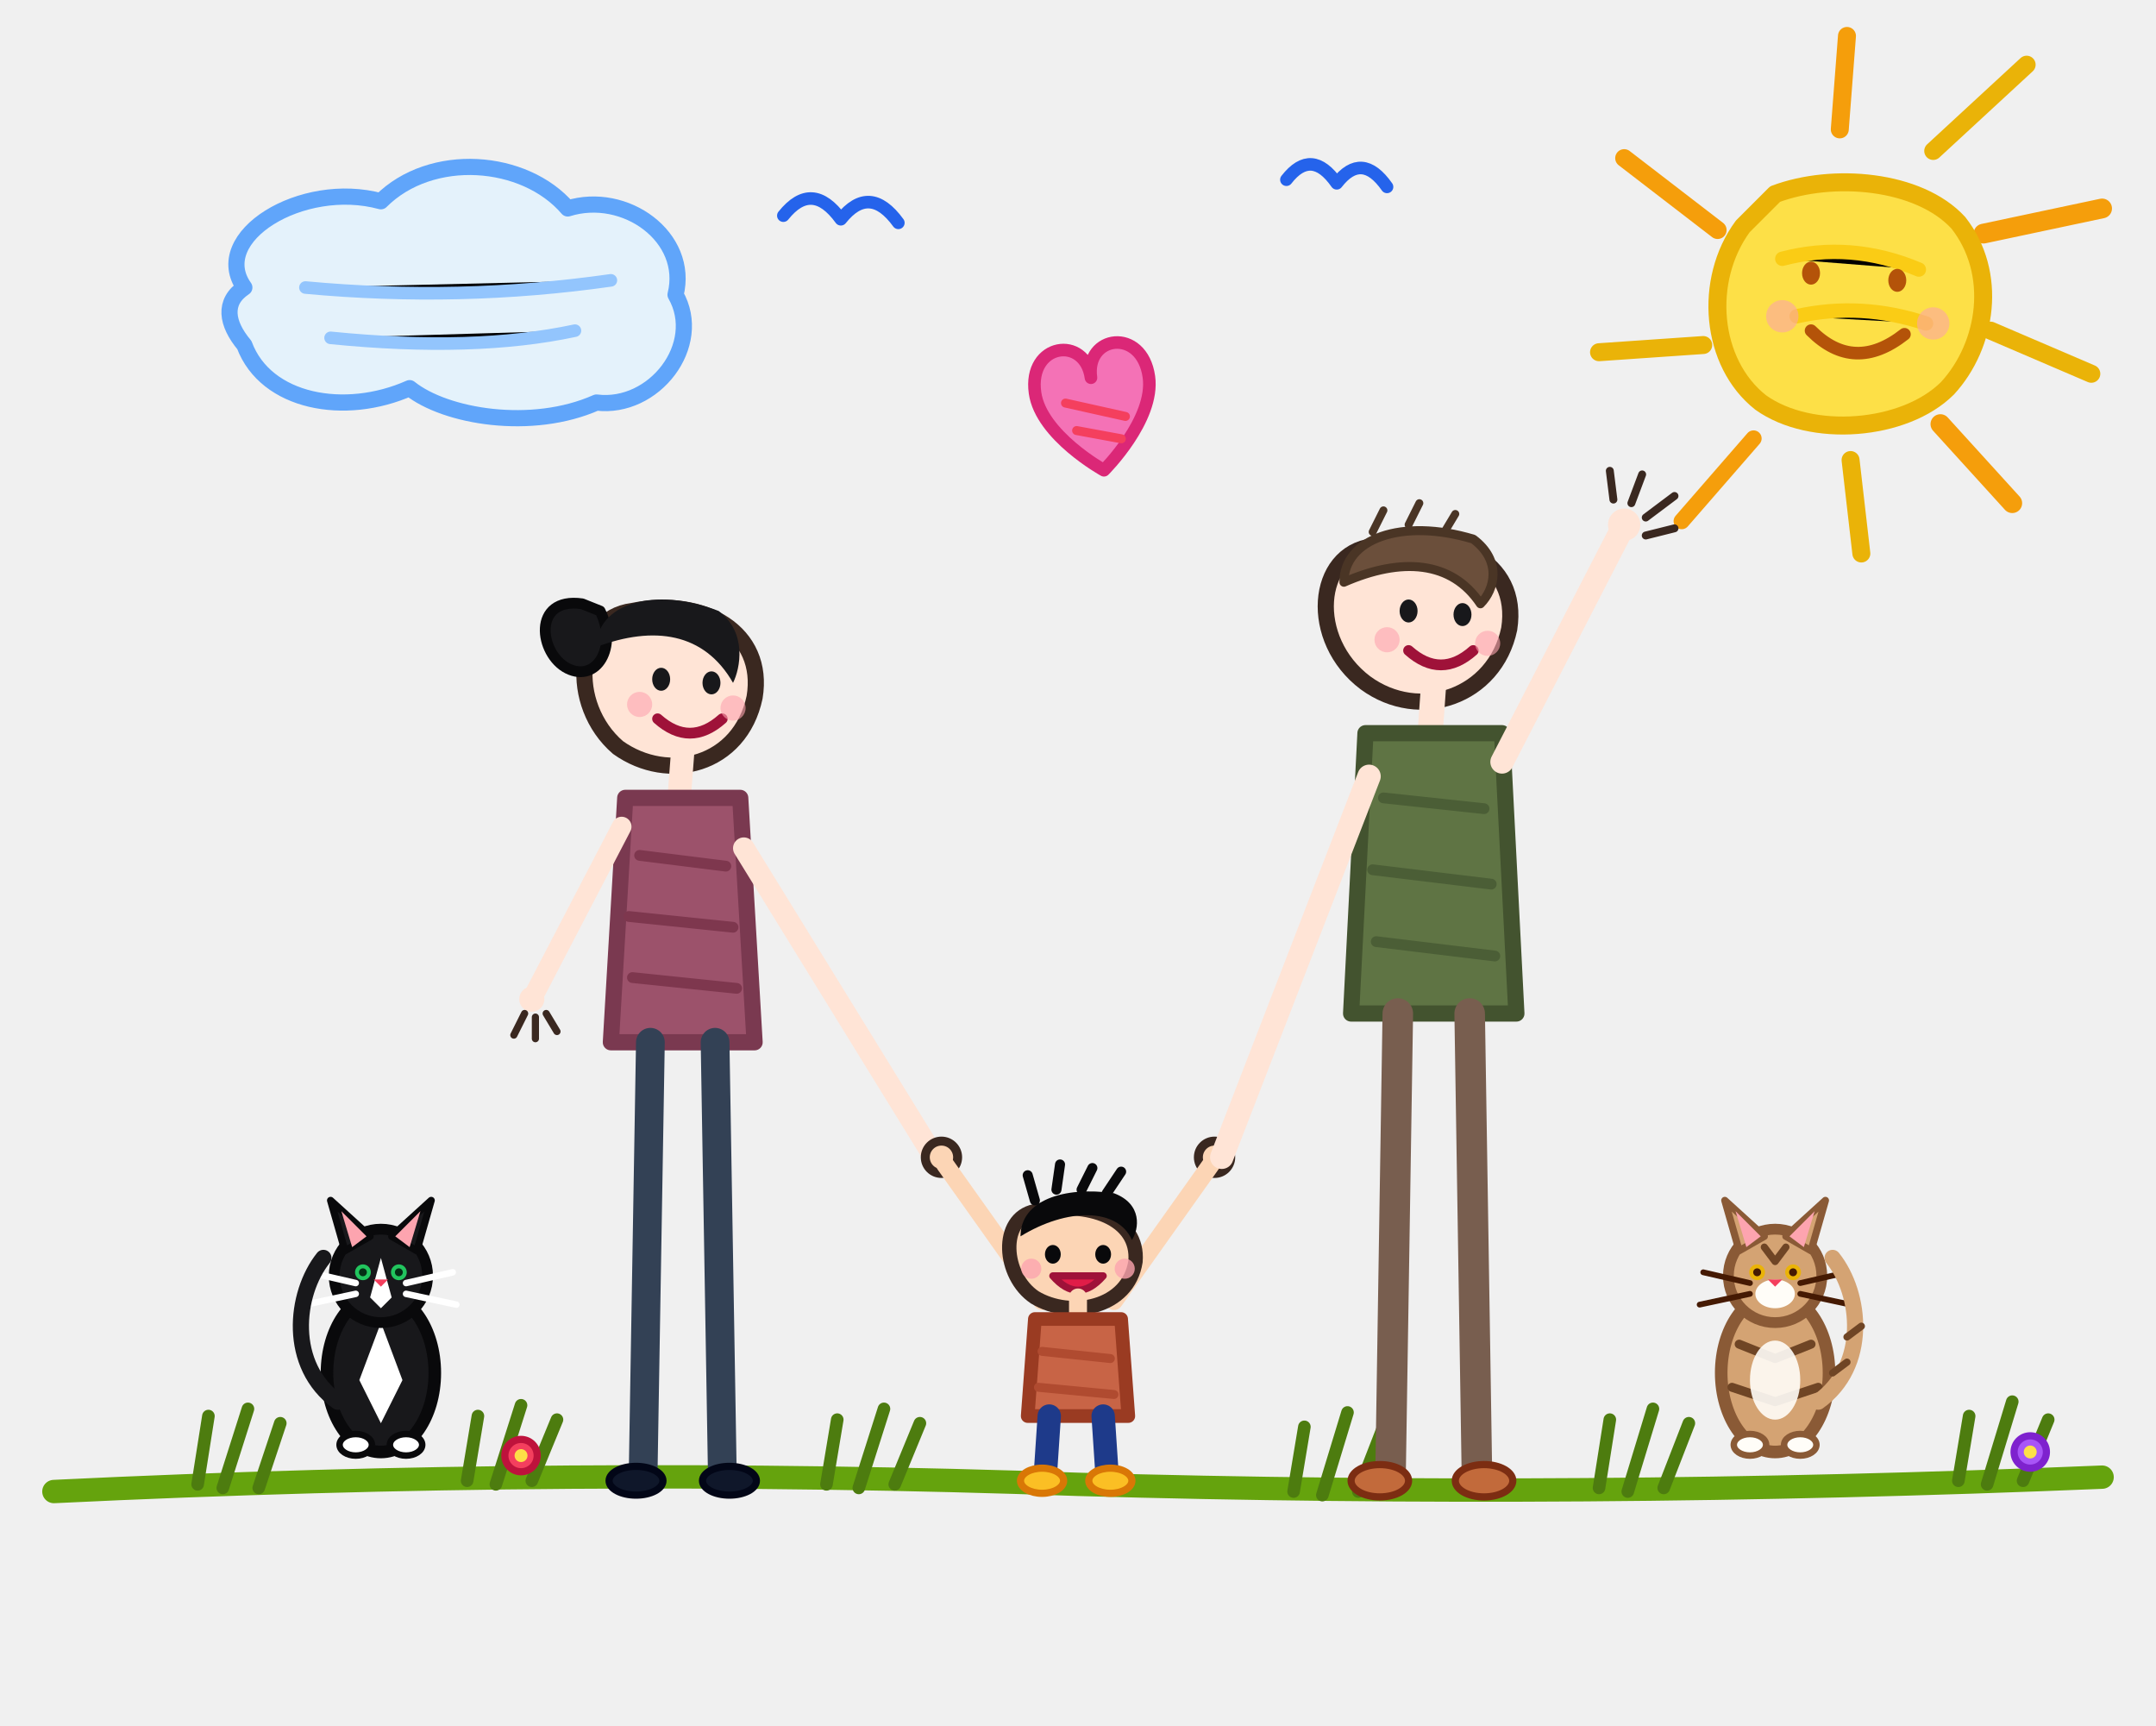
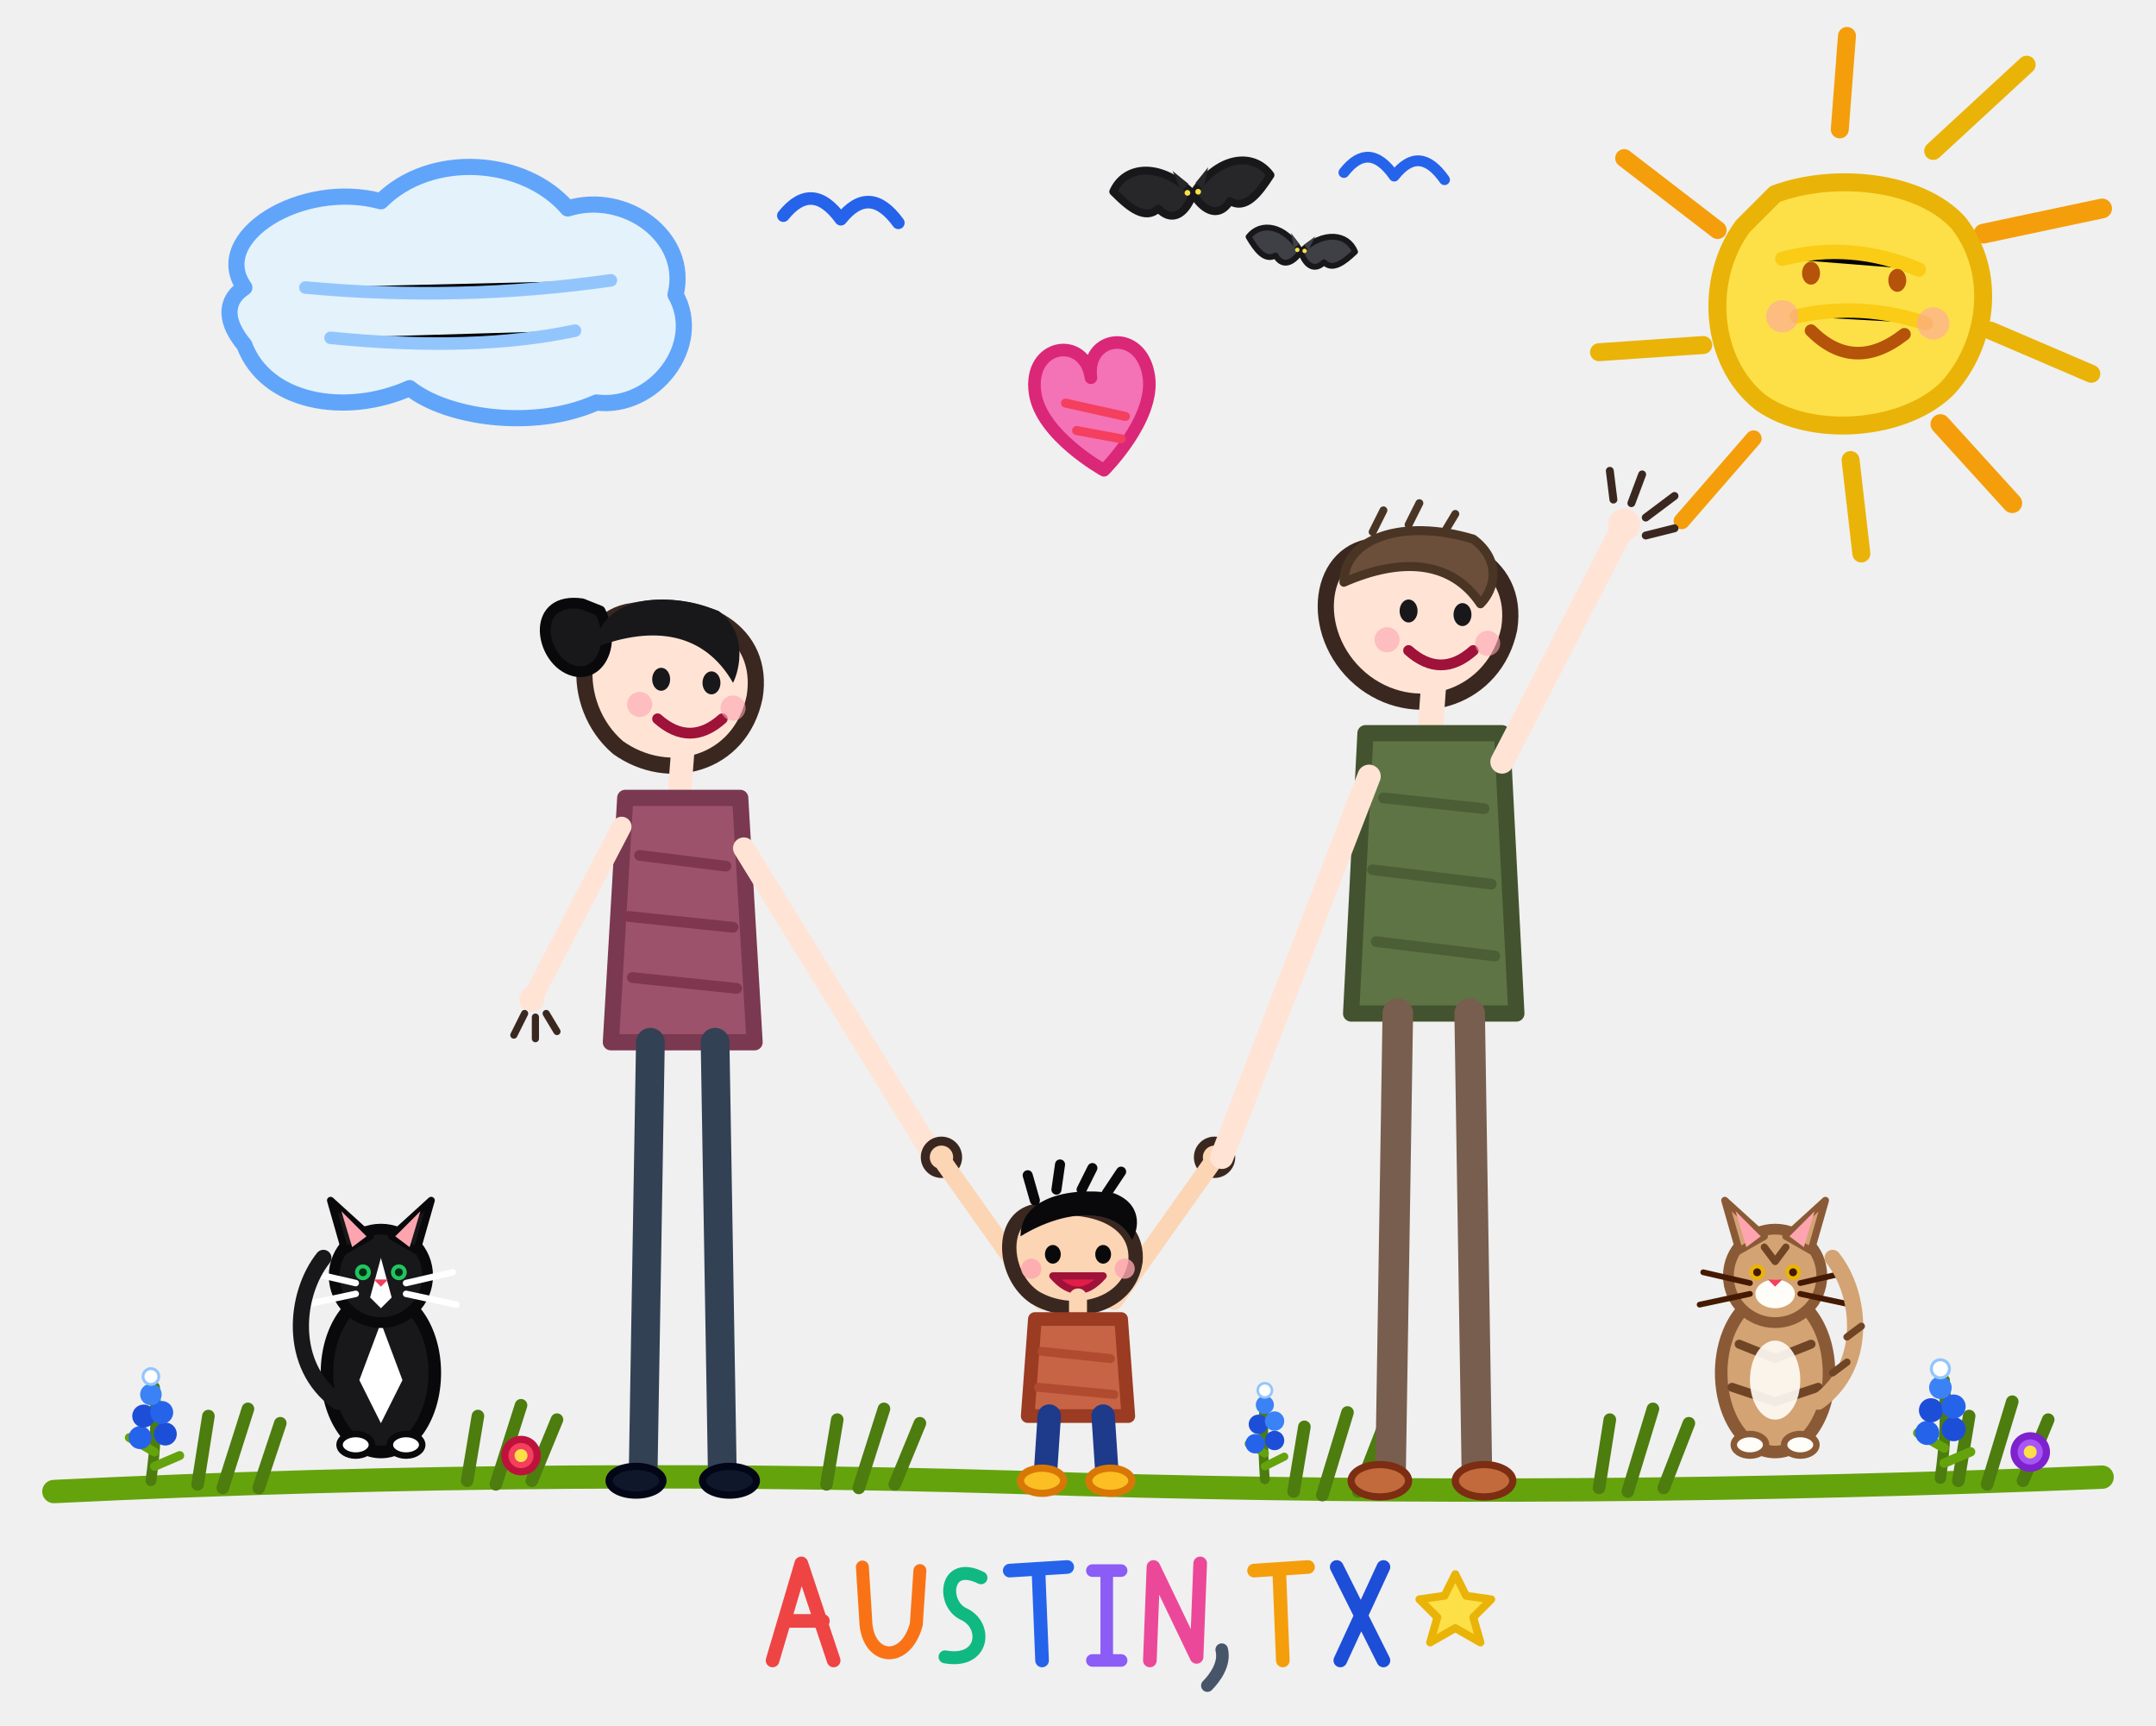
<svg xmlns="http://www.w3.org/2000/svg" viewBox="0 0 600 480" width="100%" height="100%">
  <g id="crayon-drawing" stroke-linecap="round" stroke-linejoin="round">
    <g id="sun">
      <path d="M 512,36 L 514,10" stroke="#F59E0B" stroke-width="5" />
      <path d="M 538,42 L 564,18" stroke="#EAB308" stroke-width="5" />
      <path d="M 552,65 L 585,58" stroke="#F59E0B" stroke-width="5.5" />
      <path d="M 554,92 L 582,104" stroke="#EAB308" stroke-width="5" />
      <path d="M 540,118 L 560,140" stroke="#F59E0B" stroke-width="5.5" />
      <path d="M 515,128 L 518,154" stroke="#EAB308" stroke-width="5" />
      <path d="M 488,122 L 468,145" stroke="#F59E0B" stroke-width="4.5" />
      <path d="M 474,96 L 445,98" stroke="#EAB308" stroke-width="5" />
      <path d="M 478,64 L 452,44" stroke="#F59E0B" stroke-width="5" />
      <path d="M 494,54 C 510,48 534,50 545,62 C 556,76 553,96 542,108 C 530,120 504,122 490,112 C 476,101 474,78 485,63 Z" fill="#FDE047" stroke="#EAB308" stroke-width="5" />
      <path d="M 496,72 Q 515,67 534,75 M 500,88 Q 518,84 536,90" stroke="#FACC15" stroke-width="4" />
      <ellipse cx="504" cy="76" rx="2.5" ry="3.2" fill="#B45309" />
      <ellipse cx="528" cy="78" rx="2.5" ry="3.2" fill="#B45309" />
      <path d="M 504,92 Q 516,104 530,93" stroke="#B45309" stroke-width="3.5" fill="none" />
      <circle cx="496" cy="88" r="4.5" fill="#FCA5A5" opacity="0.6" />
      <circle cx="538" cy="90" r="4.5" fill="#FCA5A5" opacity="0.6" />
    </g>
    <g id="cloud">
      <path d="M 68,80 C 58,66 84,50 106,56 C 120,42 146,44 158,58 C 174,53 192,66 188,82 C 196,96 182,114 166,112 C 148,120 124,116 114,108 C 96,116 74,112 68,96 C 63,90 62,84 68,80 Z" fill="rgba(224, 242, 254, 0.75)" stroke="#60A5FA" stroke-width="4.5" />
      <path d="M 85,80 Q 128,84 170,78 M 92,94 Q 132,98 160,92" stroke="#93C5FD" stroke-width="3.5" />
    </g>
-     <g id="birds" stroke="#2563EB" stroke-width="3.5" fill="none">
-       <path d="M 218,60 Q 226,50 234,61 Q 242,51 250,62" />
-       <path d="M 358,50 Q 365,41 372,51 Q 379,42 386,52" />
+     <g id="bats-and-birds" stroke-linecap="round" stroke-linejoin="round">
+       <path d="M 218,60 Q 226,50 234,61 Q 242,51 250,62" stroke="#2563EB" stroke-width="3.5" fill="none" />
+       <path d="M 374,48 Q 381,39 388,49 Q 395,40 402,50" stroke="#2563EB" stroke-width="3" fill="none" />
+       <g id="bat-1" transform="translate(332, 54) rotate(-6)">
+         <path d="M 0,0 C -8,-10 -18,-10 -22,-3 C -18,2 -14,6 -10,3 C -7,7 -3,6 0,0 C 3,6 7,7 10,3 C 14,6 18,2 22,-3 C 18,-10 8,-10 0,0 Z" fill="#27272A" stroke="#18181B" stroke-width="2.2" />
+         <polygon points="-3,-1 -5,-7 -1,-3" fill="#27272A" />
+         <polygon points="3,-1 5,-7 1,-3" fill="#27272A" />
+         <circle cx="-1.5" cy="-0.5" r="0.8" fill="#FDE047" />
+         <circle cx="1.5" cy="-0.5" r="0.8" fill="#FDE047" />
+       </g>
+       <g id="bat-2" transform="translate(362, 70) rotate(8) scale(0.68)">
+         <path d="M 0,0 C -8,-10 -18,-10 -22,-3 C -18,2 -14,6 -10,3 C -7,7 -3,6 0,0 C 3,6 7,7 10,3 C 14,6 18,2 22,-3 C 18,-10 8,-10 0,0 Z" fill="#3F3F46" stroke="#18181B" stroke-width="2.4" />
+         <polygon points="-3,-1 -5,-7 -1,-3" fill="#3F3F46" />
+         <polygon points="3,-1 5,-7 1,-3" fill="#3F3F46" />
+         <circle cx="-1.5" cy="-0.5" r="0.9" fill="#FDE047" />
+         <circle cx="1.5" cy="-0.5" r="0.9" fill="#FDE047" />
+       </g>
    </g>
    <g id="heart" transform="translate(305, 115) rotate(-8)">
      <path d="M 0,-10 C 0,-22 -16,-22 -16,-8 C -16,4 0,16 0,16 C 0,16 16,4 16,-8 C 16,-22 0,-22 0,-10 Z" fill="#F472B6" stroke="#DB2777" stroke-width="3.5" />
      <path d="M -8,-4 L 8,2 M -6,4 L 6,8" stroke="#F43F5E" stroke-width="2.5" />
    </g>
    <g id="ground">
      <path d="M 15,415 Q 160,408 300,413 Q 440,417 585,411" stroke="#65A30D" stroke-width="6.5" fill="none" />
      <path d="M 55,413 L 58,394 M 62,414 L 69,392 M 72,414 L 78,396" stroke="#4D7C0F" stroke-width="3.5" />
      <path d="M 130,412 L 133,394 M 138,413 L 145,391 M 148,412 L 155,395" stroke="#4D7C0F" stroke-width="3.5" />
      <path d="M 230,413 L 233,395 M 239,414 L 246,392 M 249,413 L 256,396" stroke="#4D7C0F" stroke-width="3.5" />
      <path d="M 360,415 L 363,397 M 368,416 L 375,393 M 378,415 L 385,397" stroke="#4D7C0F" stroke-width="3.5" />
      <path d="M 445,414 L 448,395 M 453,415 L 460,392 M 463,414 L 470,396" stroke="#4D7C0F" stroke-width="3.5" />
      <path d="M 545,412 L 548,394 M 553,413 L 560,390 M 563,412 L 570,395" stroke="#4D7C0F" stroke-width="3.5" />
      <circle cx="145" cy="405" r="4.5" fill="#F43F5E" stroke="#BE123C" stroke-width="2" />
      <circle cx="145" cy="405" r="1.8" fill="#FDE047" />
      <circle cx="565" cy="404" r="4.5" fill="#A855F7" stroke="#7E22CE" stroke-width="2" />
      <circle cx="565" cy="404" r="1.8" fill="#FDE047" />
+       <g id="bluebonnet-1" transform="translate(42, 386)">
+         <path d="M 0,26 Q 2,12 1,0" stroke="#4D7C0F" stroke-width="3" fill="none" />
+         <path d="M 1,18 L -6,14 M 1,22 L 8,19" stroke="#65A30D" stroke-width="2.5" />
+         <circle cx="-3" cy="14" r="3.2" fill="#2563EB" />
+         <circle cx="4" cy="13" r="3.2" fill="#1D4ED8" />
+         <circle cx="-2" cy="8" r="3.2" fill="#1D4ED8" />
+         <circle cx="3" cy="7" r="3.2" fill="#2563EB" />
+         <circle cx="0" cy="2" r="3" fill="#3B82F6" />
+         <circle cx="0" cy="-3" r="2.2" fill="#FFFFFF" stroke="#93C5FD" stroke-width="0.8" />
+       </g>
+       <g id="bluebonnet-2" transform="translate(352, 390) scale(0.9)">
+         <path d="M 0,24 Q -1,10 0,0" stroke="#4D7C0F" stroke-width="3" fill="none" />
+         <path d="M 0,16 L -5,13 M 0,20 L 6,17" stroke="#65A30D" stroke-width="2.5" />
+         <circle cx="-3" cy="13" r="3" fill="#2563EB" />
+         <circle cx="3" cy="12" r="3" fill="#1D4ED8" />
+         <circle cx="-2" cy="7" r="3" fill="#1D4ED8" />
+         <circle cx="3" cy="6" r="3" fill="#3B82F6" />
+         <circle cx="0" cy="1" r="2.8" fill="#3B82F6" />
+         <circle cx="0" cy="-3.5" r="2.2" fill="#FFFFFF" stroke="#93C5FD" stroke-width="0.8" />
+       </g>
+       <g id="bluebonnet-3" transform="translate(540, 384) scale(1.05)">
+         <path d="M 0,26 Q 2,12 1,0" stroke="#4D7C0F" stroke-width="3" fill="none" />
+         <path d="M 1,18 L -6,14 M 1,22 L 8,19" stroke="#65A30D" stroke-width="2.5" />
+         <circle cx="-3.5" cy="14" r="3.2" fill="#2563EB" />
+         <circle cx="3.5" cy="13" r="3.2" fill="#1D4ED8" />
+         <circle cx="-2.5" cy="8" r="3.2" fill="#1D4ED8" />
+         <circle cx="3.5" cy="7" r="3.2" fill="#2563EB" />
+         <circle cx="0" cy="2" r="3" fill="#3B82F6" />
+         <circle cx="0" cy="-3" r="2.4" fill="#FFFFFF" stroke="#93C5FD" stroke-width="0.8" />
+       </g>
    </g>
    <g id="mom">
      <path d="M 176,170 C 160,172 158,196 172,208 C 186,218 206,213 210,194 C 213,176 196,166 176,170 Z" fill="#FFE4D6" stroke="#3A2820" stroke-width="4.5" />
      <path d="M 162,168 C 148,166 150,182 158,186 C 166,190 172,180 167,170 Z" fill="#18181B" stroke="#09090B" stroke-width="3" />
      <path d="M 166,180 C 166,168 182,163 200,170 C 208,176 206,186 204,190 C 196,176 182,174 166,180 Z" fill="#18181B" />
      <ellipse cx="184" cy="189" rx="2.5" ry="3.2" fill="#18181B" />
      <ellipse cx="198" cy="190" rx="2.5" ry="3.2" fill="#18181B" />
      <path d="M 183,200 Q 192,208 201,200" stroke="#9F1239" stroke-width="3" fill="none" />
      <circle cx="178" cy="196" r="3.5" fill="#FDA4AF" opacity="0.6" />
      <circle cx="204" cy="197" r="3.5" fill="#FDA4AF" opacity="0.6" />
      <path d="M 190,209 L 189,222" stroke="#FFE4D6" stroke-width="6.5" />
      <path d="M 174,222 L 206,222 L 210,290 L 170,290 Z" fill="#9C526B" stroke="#7A3950" stroke-width="4.5" />
      <path d="M 178,238 L 202,241 M 175,255 L 204,258 M 176,272 L 205,275" stroke="#7E374E" stroke-width="3" />
      <path d="M 173,230 L 148,278" stroke="#FFE4D6" stroke-width="5.5" />
      <circle cx="148" cy="278" r="3.5" fill="#FFE4D6" />
      <path d="M 146,282 L 143,288 M 149,283 L 149,289 M 152,282 L 155,287" stroke="#3A2820" stroke-width="2" />
      <path d="M 207,236 L 260,322" stroke="#FFE4D6" stroke-width="6" />
      <path d="M 181,290 L 179,409" stroke="#334155" stroke-width="8" />
      <path d="M 199,290 L 201,409" stroke="#334155" stroke-width="8" />
      <ellipse cx="177" cy="412" rx="7.5" ry="4" fill="#0F172A" stroke="#020617" stroke-width="2" />
      <ellipse cx="203" cy="412" rx="7.5" ry="4" fill="#0F172A" stroke="#020617" stroke-width="2" />
    </g>
    <g id="toddler-son">
      <circle cx="262" cy="322" r="4.5" fill="#FCD5B5" stroke="#3A2820" stroke-width="2.5" />
      <circle cx="338" cy="322" r="4.5" fill="#FCD5B5" stroke="#3A2820" stroke-width="2.5" />
      <path d="M 290,362 L 263,324" stroke="#FCD5B5" stroke-width="5" />
      <path d="M 310,362 L 337,324" stroke="#FCD5B5" stroke-width="5" />
      <path d="M 288,337 C 278,339 279,355 288,361 C 298,367 314,364 316,351 C 317,339 303,334 288,337 Z" fill="#FCD5B5" stroke="#3A2820" stroke-width="4" />
      <path d="M 284,344 C 284,334 296,330 310,332 C 318,335 317,342 315,345 C 311,336 297,336 284,344 Z" fill="#09090B" />
      <path d="M 288,334 L 286,327 M 294,331 L 295,324 M 301,331 L 304,325 M 308,332 L 312,326" stroke="#09090B" stroke-width="2.8" />
      <ellipse cx="293" cy="349" rx="2.2" ry="2.6" fill="#09090B" />
      <ellipse cx="307" cy="349" rx="2.2" ry="2.6" fill="#09090B" />
      <path d="M 293,355 Q 300,363 307,355 Z" fill="#E11D48" stroke="#9F1239" stroke-width="2" />
      <circle cx="287" cy="353" r="2.8" fill="#FDA4AF" opacity="0.8" />
      <circle cx="313" cy="353" r="2.8" fill="#FDA4AF" opacity="0.8" />
      <path d="M 300,361 L 300,367" stroke="#FCD5B5" stroke-width="5" />
      <path d="M 288,367 L 312,367 L 314,394 L 286,394 Z" fill="#C86446" stroke="#9A3B22" stroke-width="3.8" />
      <path d="M 290,376 L 309,378 M 289,386 L 310,388" stroke="#B04B30" stroke-width="2.5" />
      <path d="M 292,394 L 291,409" stroke="#1E3A8A" stroke-width="6.5" />
      <path d="M 307,394 L 308,409" stroke="#1E3A8A" stroke-width="6.5" />
      <ellipse cx="290" cy="412" rx="6" ry="3.5" fill="#FBBF24" stroke="#D97706" stroke-width="2" />
      <ellipse cx="309" cy="412" rx="6" ry="3.5" fill="#FBBF24" stroke="#D97706" stroke-width="2" />
    </g>
    <g id="dad">
      <path d="M 382,152 C 366,154 364,178 380,190 C 395,201 416,194 420,175 C 423,156 404,147 382,152 Z" fill="#FFE4D6" stroke="#3A2820" stroke-width="4.5" />
      <path d="M 374,162 C 374,150 390,144 410,150 C 418,156 416,164 412,168 C 404,156 390,155 374,162 Z" fill="#6B4F3B" stroke="#4A3525" stroke-width="2.5" />
      <path d="M 382,148 L 385,142 M 392,146 L 395,140 M 402,148 L 405,143" stroke="#4A3525" stroke-width="2.2" />
      <ellipse cx="392" cy="170" rx="2.5" ry="3.2" fill="#18181B" />
      <ellipse cx="407" cy="171" rx="2.5" ry="3.2" fill="#18181B" />
      <path d="M 392,181 Q 401,189 410,181" stroke="#9F1239" stroke-width="3" fill="none" />
      <circle cx="386" cy="178" r="3.5" fill="#FDA4AF" opacity="0.6" />
      <circle cx="414" cy="179" r="3.5" fill="#FDA4AF" opacity="0.6" />
      <path d="M 399,190 L 398,204" stroke="#FFE4D6" stroke-width="7" />
      <path d="M 380,204 L 418,204 L 422,282 L 376,282 Z" fill="#5F7444" stroke="#43532F" stroke-width="4.5" />
      <path d="M 385,222 L 413,225 M 382,242 L 415,246 M 383,262 L 416,266" stroke="#4B5E36" stroke-width="3" />
      <path d="M 381,216 L 340,322" stroke="#FFE4D6" stroke-width="6.5" />
      <path d="M 418,212 L 452,146" stroke="#FFE4D6" stroke-width="6.5" />
      <circle cx="452" cy="146" r="4.5" fill="#FFE4D6" />
      <path d="M 449,139 L 448,131 M 454,140 L 457,132 M 458,144 L 466,138 M 458,149 L 466,147" stroke="#3A2820" stroke-width="2.2" />
      <path d="M 389,282 L 387,409" stroke="#785E4F" stroke-width="8.5" />
      <path d="M 409,282 L 411,409" stroke="#785E4F" stroke-width="8.5" />
      <ellipse cx="384" cy="412" rx="8" ry="4.5" fill="#C26A3B" stroke="#7C2D12" stroke-width="2" />
      <ellipse cx="413" cy="412" rx="8" ry="4.5" fill="#C26A3B" stroke="#7C2D12" stroke-width="2" />
    </g>
    <g id="pickles-cat">
      <ellipse cx="106" cy="382" rx="15" ry="22" fill="#18181B" stroke="#09090B" stroke-width="3.5" />
      <path d="M 106,368 L 100,384 L 106,396 L 112,384 Z" fill="#FFFFFF" />
      <circle cx="106" cy="355" r="13" fill="#18181B" stroke="#09090B" stroke-width="3" />
      <polygon points="106,350 103,361 106,364 109,361" fill="#FFFFFF" />
      <polygon points="96,348 92,334 103,344" fill="#18181B" stroke="#09090B" stroke-width="2" />
      <polygon points="98,347 95,337 102,344" fill="#FDA4AF" />
      <polygon points="116,348 120,334 109,344" fill="#18181B" stroke="#09090B" stroke-width="2" />
      <polygon points="114,347 117,337 110,344" fill="#FDA4AF" />
      <circle cx="101" cy="354" r="2.2" fill="#22C55E" />
      <circle cx="101" cy="354" r="1.1" fill="#052E16" />
      <circle cx="111" cy="354" r="2.2" fill="#22C55E" />
      <circle cx="111" cy="354" r="1.1" fill="#052E16" />
      <polygon points="106,358 104,356 108,356" fill="#F43F5E" />
      <line x1="99" y1="357" x2="86" y2="354" stroke="#FFFFFF" stroke-width="1.8" />
      <line x1="99" y1="360" x2="85" y2="363" stroke="#FFFFFF" stroke-width="1.8" />
      <line x1="113" y1="357" x2="126" y2="354" stroke="#FFFFFF" stroke-width="1.8" />
      <line x1="113" y1="360" x2="127" y2="363" stroke="#FFFFFF" stroke-width="1.8" />
      <ellipse cx="99" cy="402" rx="4.5" ry="3" fill="#FFFFFF" stroke="#09090B" stroke-width="1.8" />
      <ellipse cx="113" cy="402" rx="4.5" ry="3" fill="#FFFFFF" stroke="#09090B" stroke-width="1.8" />
      <path d="M 94,390 C 80,380 82,360 90,350" stroke="#18181B" stroke-width="4.5" fill="none" />
    </g>
    <g id="pesto-cat">
      <ellipse cx="494" cy="382" rx="15" ry="22" fill="#D4A373" stroke="#8A5A36" stroke-width="3.5" />
      <path d="M 484,374 L 494,378 L 504,374 M 482,386 L 494,390 L 506,386" stroke="#6F4525" stroke-width="2.5" fill="none" />
      <ellipse cx="494" cy="384" rx="7" ry="11" fill="#FFFDF8" opacity="0.9" />
      <circle cx="494" cy="355" r="13" fill="#D4A373" stroke="#8A5A36" stroke-width="3" />
      <ellipse cx="494" cy="360" rx="5.5" ry="4" fill="#FFFDF8" />
      <path d="M 491,347 L 494,351 L 497,347" stroke="#6F4525" stroke-width="2" fill="none" />
      <polygon points="484,348 480,334 491,344" fill="#D4A373" stroke="#8A5A36" stroke-width="2" />
      <polygon points="486,347 483,337 490,344" fill="#FDA4AF" />
      <polygon points="504,348 508,334 497,344" fill="#D4A373" stroke="#8A5A36" stroke-width="2" />
      <polygon points="502,347 505,337 498,344" fill="#FDA4AF" />
      <circle cx="489" cy="354" r="2.2" fill="#EAB308" />
      <circle cx="489" cy="354" r="1.1" fill="#451A03" />
      <circle cx="499" cy="354" r="2.2" fill="#EAB308" />
      <circle cx="499" cy="354" r="1.1" fill="#451A03" />
      <polygon points="494,358 492,356 496,356" fill="#F43F5E" />
      <line x1="487" y1="357" x2="474" y2="354" stroke="#451A03" stroke-width="1.6" />
      <line x1="487" y1="360" x2="473" y2="363" stroke="#451A03" stroke-width="1.6" />
      <line x1="501" y1="357" x2="514" y2="354" stroke="#451A03" stroke-width="1.6" />
      <line x1="501" y1="360" x2="515" y2="363" stroke="#451A03" stroke-width="1.6" />
      <ellipse cx="487" cy="402" rx="4.5" ry="3" fill="#FFFDF8" stroke="#8A5A36" stroke-width="1.8" />
      <ellipse cx="501" cy="402" rx="4.5" ry="3" fill="#FFFDF8" stroke="#8A5A36" stroke-width="1.8" />
      <path d="M 506,390 C 520,380 518,360 510,350" stroke="#D4A373" stroke-width="4.5" fill="none" />
      <path d="M 510,382 L 514,379 M 514,372 L 518,369" stroke="#6F4525" stroke-width="2" />
    </g>
+     <g id="austin-signoff" stroke-linecap="round" stroke-linejoin="round" fill="none">
+       <path d="M 215,462 L 223,435 L 232,462 M 219,451 L 229,451" stroke="#EF4444" stroke-width="3.8" />
+       <path d="M 240,436 L 241,452 C 242,462 252,463 255,452 L 256,437" stroke="#F97316" stroke-width="3.6" />
+       <path d="M 273,439 C 263,434 262,446 268,449 C 275,452 274,463 263,461" stroke="#10B981" stroke-width="3.6" />
+       <path d="M 281,437 L 297,436 M 289,437 L 290,462" stroke="#2563EB" stroke-width="3.8" />
+       <path d="M 304,437 L 312,437 M 308,437 L 308,462 M 304,462 L 312,462" stroke="#8B5CF6" stroke-width="3.5" />
+       <path d="M 320,462 L 321,436 L 333,461 L 334,435" stroke="#EC4899" stroke-width="3.8" />
+       <path d="M 340,459 C 341,463 338,467 336,469" stroke="#475569" stroke-width="3.5" />
+       <path d="M 349,437 L 364,436 M 356,437 L 357,462" stroke="#F59E0B" stroke-width="3.8" />
+       <path d="M 372,436 L 385,462 M 385,436 L 373,462" stroke="#1D4ED8" stroke-width="3.8" />
+       <polygon points="405,438 408,444 415,445 410,450 412,457 405,453 398,457 400,450 395,445 402,444" fill="#FDE047" stroke="#EAB308" stroke-width="2.2" />
+     </g>
  </g>
</svg>
